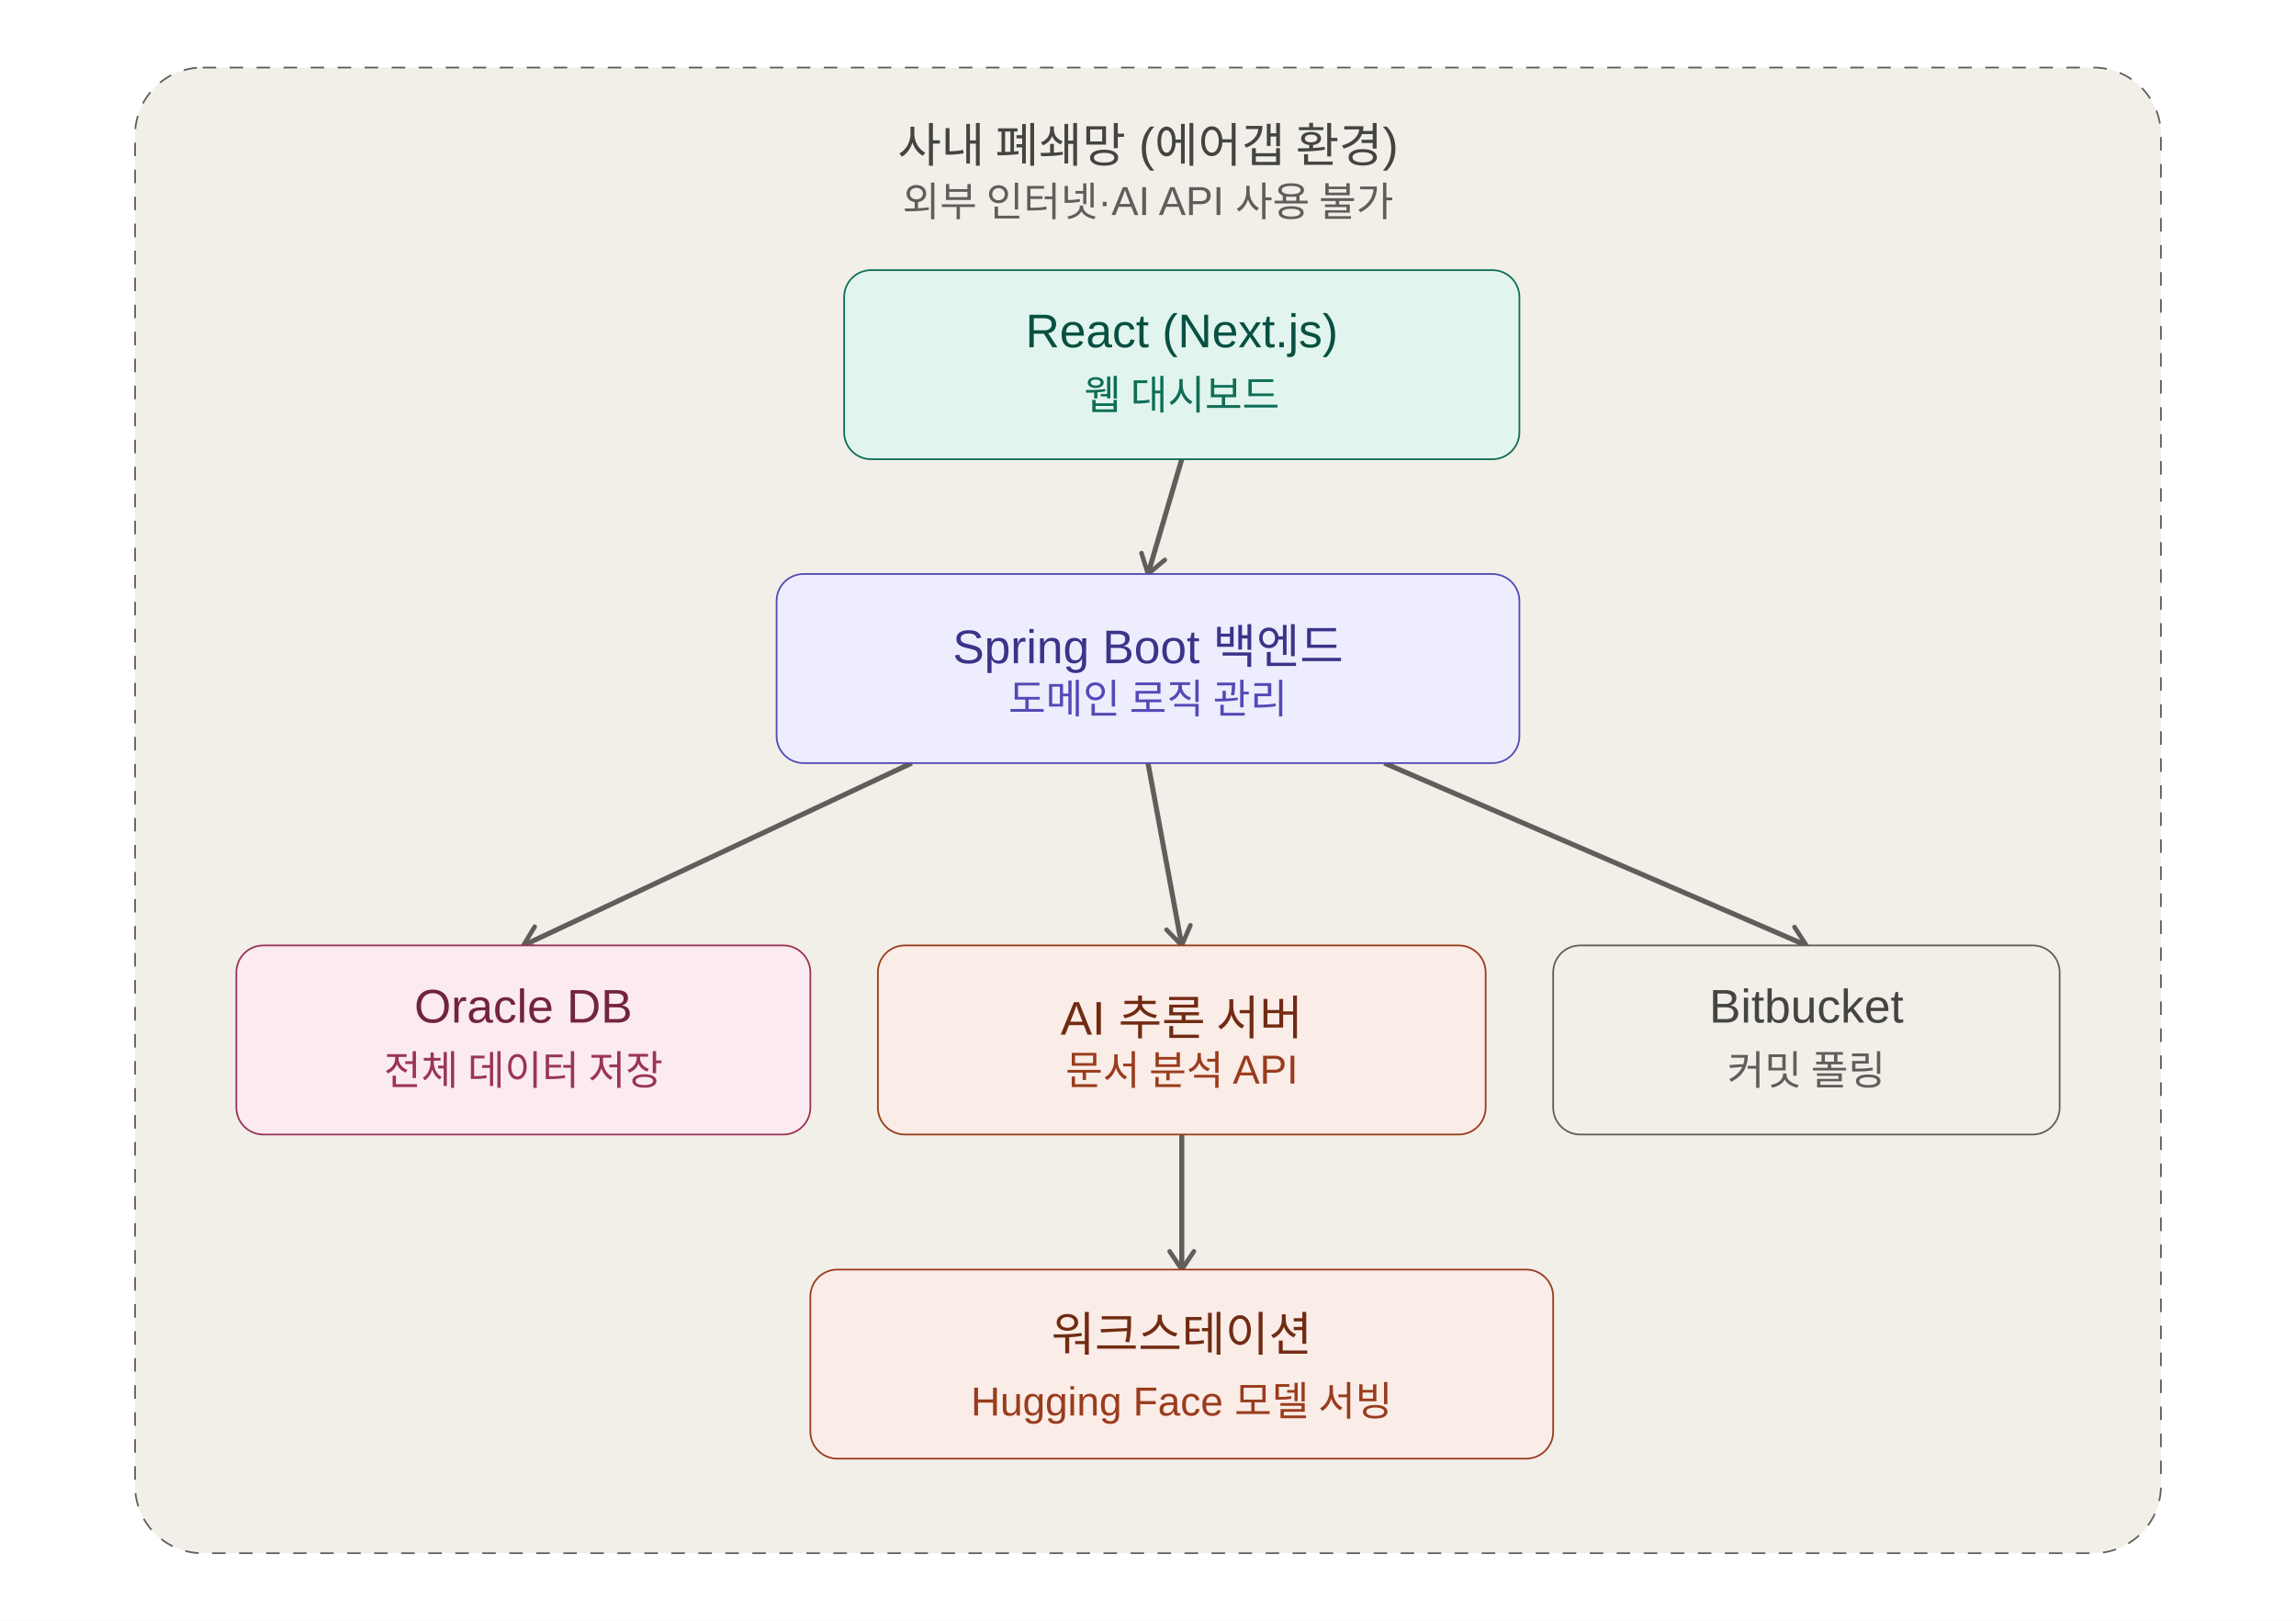
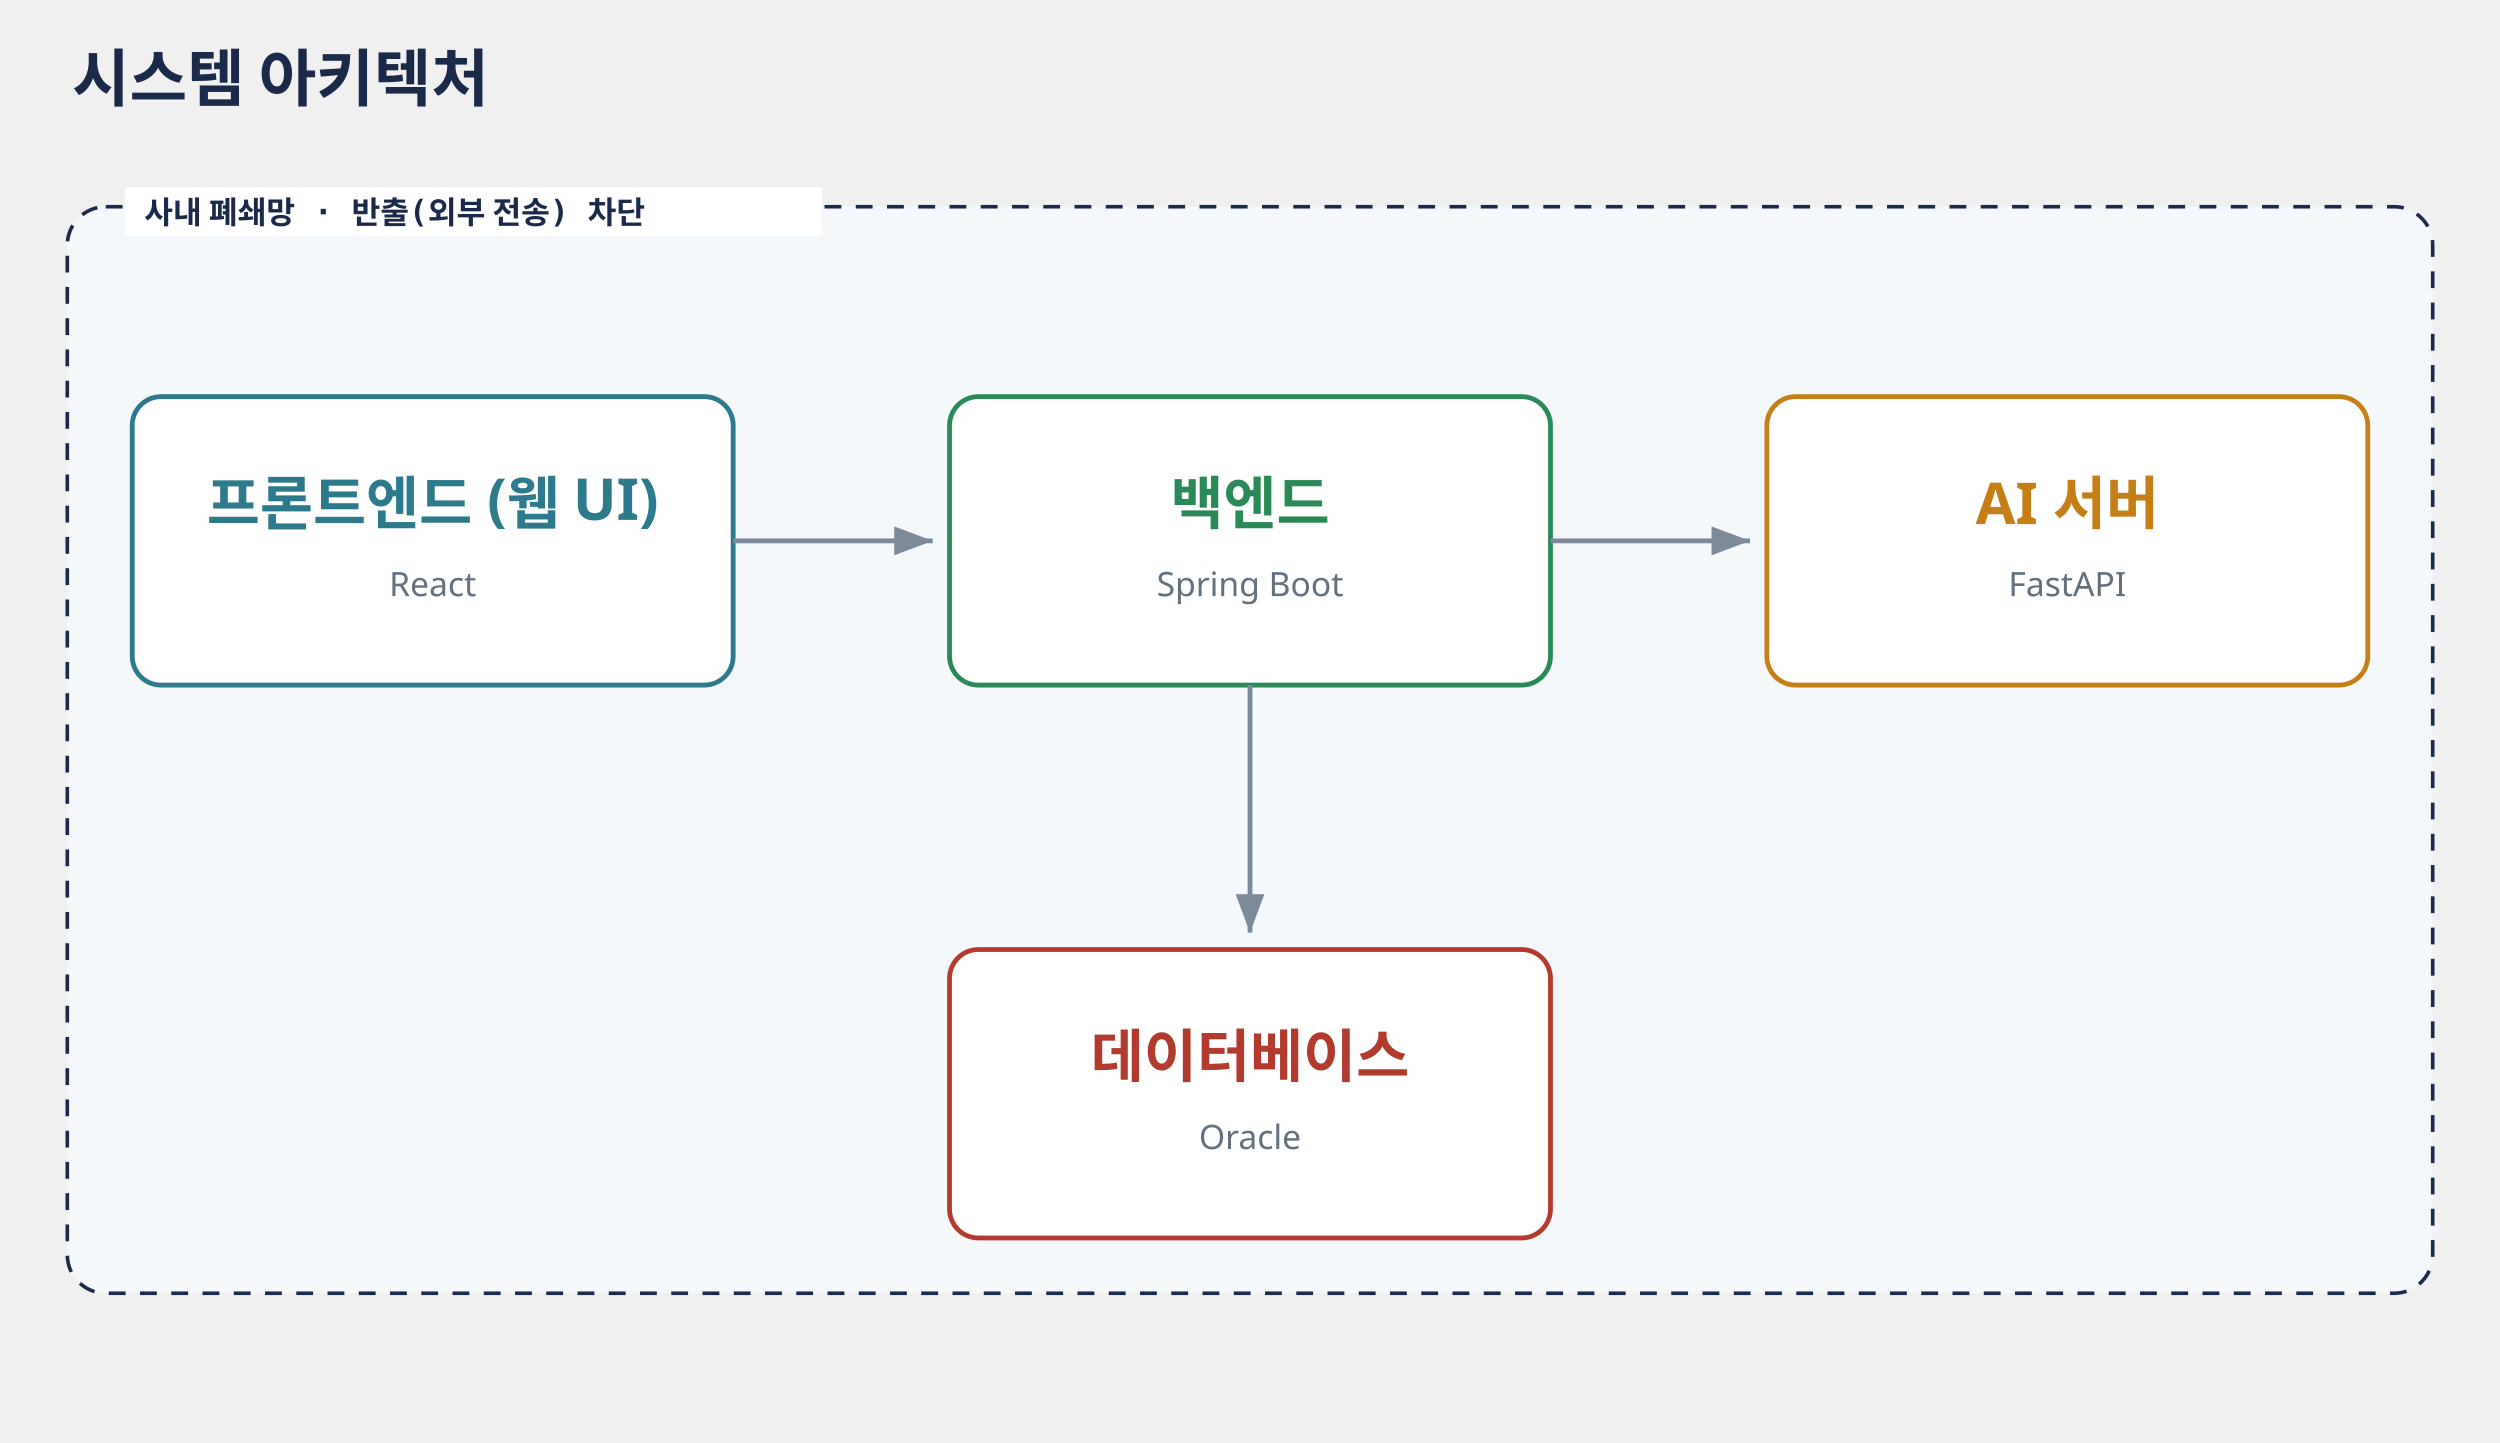
- <svg xmlns="http://www.w3.org/2000/svg" width="680" height="480" viewBox="0 0 680 480" font-family="Arial, Helvetica, sans-serif" role="img">
+ <svg xmlns="http://www.w3.org/2000/svg" viewBox="0 0 1040 600" font-family="'Malgun Gothic','Apple SD Gothic Neo','Noto Sans KR',sans-serif">
  <defs>
-     <marker id="arrow" viewBox="0 0 10 10" refX="8" refY="5" markerWidth="6" markerHeight="6" orient="auto-start-reverse">
-       <path d="M2 1L8 5L2 9" fill="none" stroke="#5F5E5A" stroke-width="1.5" stroke-linecap="round" stroke-linejoin="round" />
+     <marker id="arrow" markerWidth="10" markerHeight="10" refX="8" refY="3" orient="auto" markerUnits="strokeWidth">
+       <path d="M0,0 L8,3 L0,6 Z" fill="#7d8a99" />
    </marker>
+     <style>
+       .box  { fill:#ffffff; stroke-width:2; rx:12; }
+       .tt   { font-size:24px; font-weight:800; text-anchor:middle; }
+       .sub  { font-size:14px; fill:#63707E; text-anchor:middle; }
+       .edge { stroke:#7d8a99; stroke-width:2; fill:none; }
+     </style>
  </defs>
-   <rect x="0" y="0" width="680" height="480" fill="#FFFFFF" />
-   <rect x="40" y="20" width="600" height="440" rx="20" fill="#F1EFE8" stroke="#5F5E5A" stroke-width="0.5" stroke-dasharray="4 4" />
-   <text x="340" y="48" text-anchor="middle" font-size="14" font-weight="500" fill="#444441">사내 폐쇄망 (에어갭 환경)</text>
-   <text x="340" y="64" text-anchor="middle" font-size="12" fill="#5F5E5A">외부 인터넷·AI API 사용 불가</text>
-   <line x1="350" y1="136" x2="340" y2="170" stroke="#5F5E5A" stroke-width="1.5" marker-end="url(#arrow)" />
-   <line x1="270" y1="226" x2="155" y2="280" stroke="#5F5E5A" stroke-width="1.5" marker-end="url(#arrow)" />
-   <line x1="340" y1="226" x2="350" y2="280" stroke="#5F5E5A" stroke-width="1.5" marker-end="url(#arrow)" />
-   <line x1="410" y1="226" x2="535" y2="280" stroke="#5F5E5A" stroke-width="1.5" marker-end="url(#arrow)" />
-   <line x1="350" y1="336" x2="350" y2="376" stroke="#5F5E5A" stroke-width="1.5" marker-end="url(#arrow)" />
-   <g>
-     <rect x="250" y="80" width="200" height="56" rx="8" fill="#E1F5EE" stroke="#0F6E56" stroke-width="0.5" />
-     <text x="350" y="98" text-anchor="middle" dominant-baseline="central" font-size="14" font-weight="500" fill="#085041">React (Next.js)</text>
-     <text x="350" y="116" text-anchor="middle" dominant-baseline="central" font-size="12" fill="#0F6E56">웹 대시보드</text>
-   </g>
-   <g>
-     <rect x="230" y="170" width="220" height="56" rx="8" fill="#EEEDFE" stroke="#534AB7" stroke-width="0.5" />
-     <text x="340" y="188" text-anchor="middle" dominant-baseline="central" font-size="14" font-weight="500" fill="#3C3489">Spring Boot 백엔드</text>
-     <text x="340" y="206" text-anchor="middle" dominant-baseline="central" font-size="12" fill="#534AB7">도메인 로직 관리</text>
-   </g>
-   <g>
-     <rect x="70" y="280" width="170" height="56" rx="8" fill="#FBEAF0" stroke="#993556" stroke-width="0.5" />
-     <text x="155" y="298" text-anchor="middle" dominant-baseline="central" font-size="14" font-weight="500" fill="#72243E">Oracle DB</text>
-     <text x="155" y="316" text-anchor="middle" dominant-baseline="central" font-size="12" fill="#993556">전체 데이터 저장</text>
-   </g>
-   <g>
-     <rect x="260" y="280" width="180" height="56" rx="8" fill="#FAECE7" stroke="#993C1D" stroke-width="0.5" />
-     <text x="350" y="298" text-anchor="middle" dominant-baseline="central" font-size="14" font-weight="500" fill="#712B13">AI 추론 서버</text>
-     <text x="350" y="316" text-anchor="middle" dominant-baseline="central" font-size="12" fill="#993C1D">문서 분석 API</text>
-   </g>
-   <g>
-     <rect x="460" y="280" width="150" height="56" rx="8" fill="#F1EFE8" stroke="#5F5E5A" stroke-width="0.5" />
-     <text x="535" y="298" text-anchor="middle" dominant-baseline="central" font-size="14" font-weight="500" fill="#444441">Bitbucket</text>
-     <text x="535" y="316" text-anchor="middle" dominant-baseline="central" font-size="12" fill="#5F5E5A">커밋 폴링</text>
-   </g>
-   <g>
-     <rect x="240" y="376" width="220" height="56" rx="8" fill="#FAECE7" stroke="#993C1D" stroke-width="0.5" />
-     <text x="350" y="394" text-anchor="middle" dominant-baseline="central" font-size="14" font-weight="500" fill="#712B13">워크스테이션</text>
-     <text x="350" y="412" text-anchor="middle" dominant-baseline="central" font-size="12" fill="#993C1D">Hugging Face 모델 서빙</text>
-   </g>
+   <text x="30" y="42" font-size="26" font-weight="800" fill="#1B2A4A">시스템 아키텍처</text>
+   <rect x="28" y="86" width="984" height="452" rx="16" fill="#f5f8fb" stroke="#1B2A4A" stroke-width="1.5" stroke-dasharray="7 6" />
+   <rect x="52" y="78" width="290" height="20" fill="#ffffff" />
+   <text x="60" y="93" font-size="13" font-weight="700" fill="#1B2A4A" font-family="monospace">사내 폐쇄망 · 반출(외부 전송) 차단</text>
+   <rect class="box" x="55" y="165" width="250" height="120" rx="12" stroke="#2C7A8C" />
+   <text class="tt" x="180" y="218" fill="#2C7A8C">프론트엔드 (웹 UI)</text>
+   <text class="sub" x="180" y="248">React</text>
+   <rect class="box" x="395" y="165" width="250" height="120" rx="12" stroke="#2A8A57" />
+   <text class="tt" x="520" y="218" fill="#2A8A57">백엔드</text>
+   <text class="sub" x="520" y="248">Spring Boot</text>
+   <rect class="box" x="735" y="165" width="250" height="120" rx="12" stroke="#C67F17" />
+   <text class="tt" x="860" y="218" fill="#C67F17">AI 서버</text>
+   <text class="sub" x="860" y="248">FastAPI</text>
+   <rect class="box" x="395" y="395" width="250" height="120" rx="12" stroke="#B23B2E" />
+   <text class="tt" x="520" y="448" fill="#B23B2E">데이터베이스</text>
+   <text class="sub" x="520" y="478">Oracle</text>
+   <line class="edge" x1="305" y1="225" x2="388" y2="225" marker-end="url(#arrow)" />
+   <line class="edge" x1="645" y1="225" x2="728" y2="225" marker-end="url(#arrow)" />
+   <line class="edge" x1="520" y1="285" x2="520" y2="388" marker-end="url(#arrow)" />
</svg>
